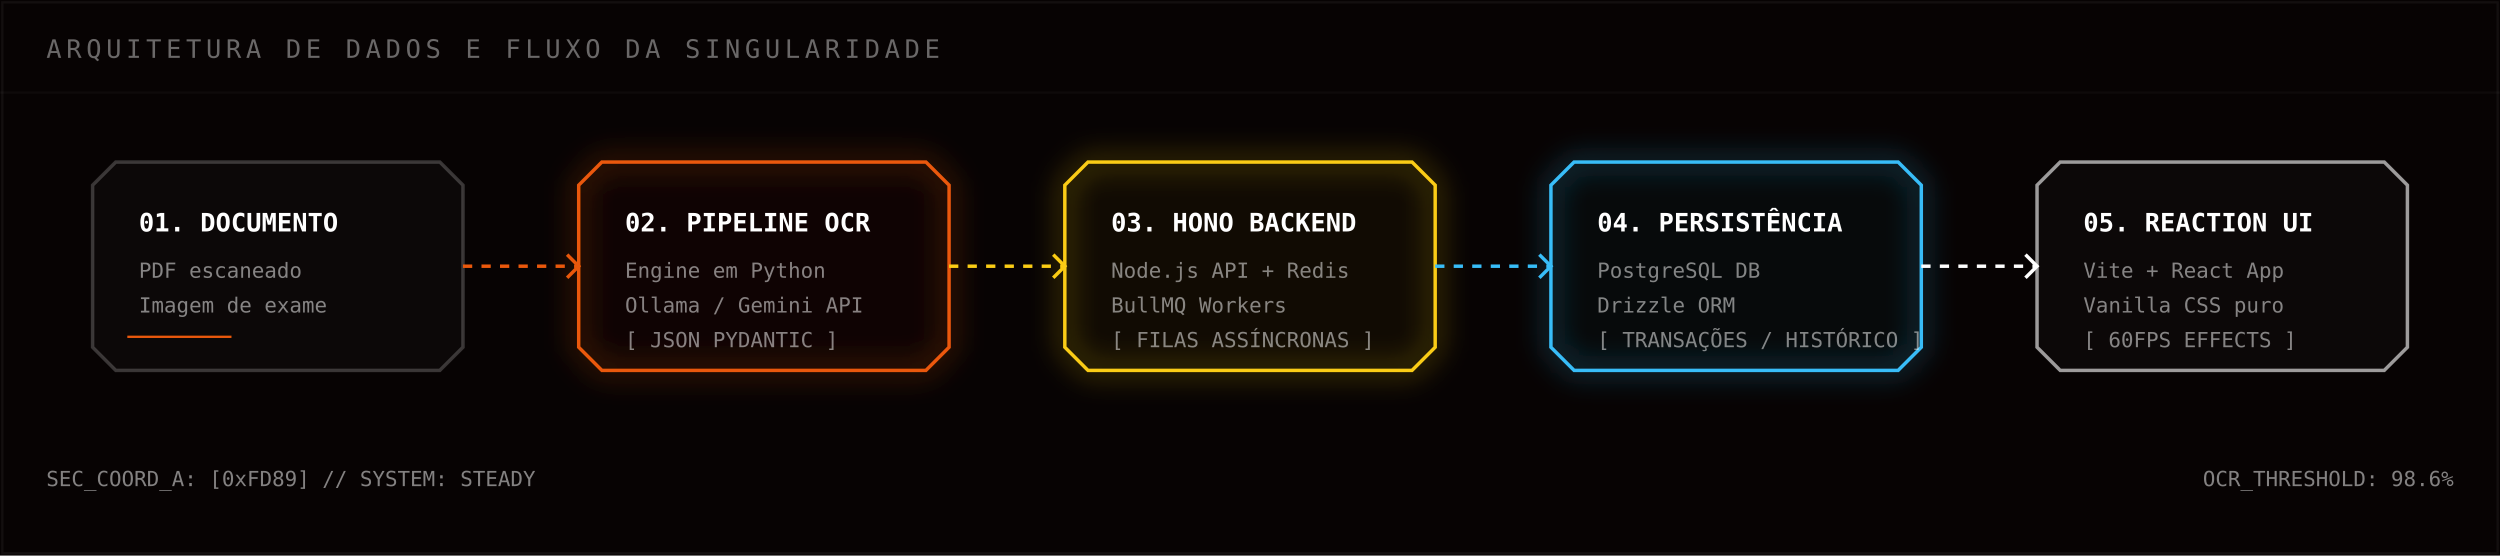
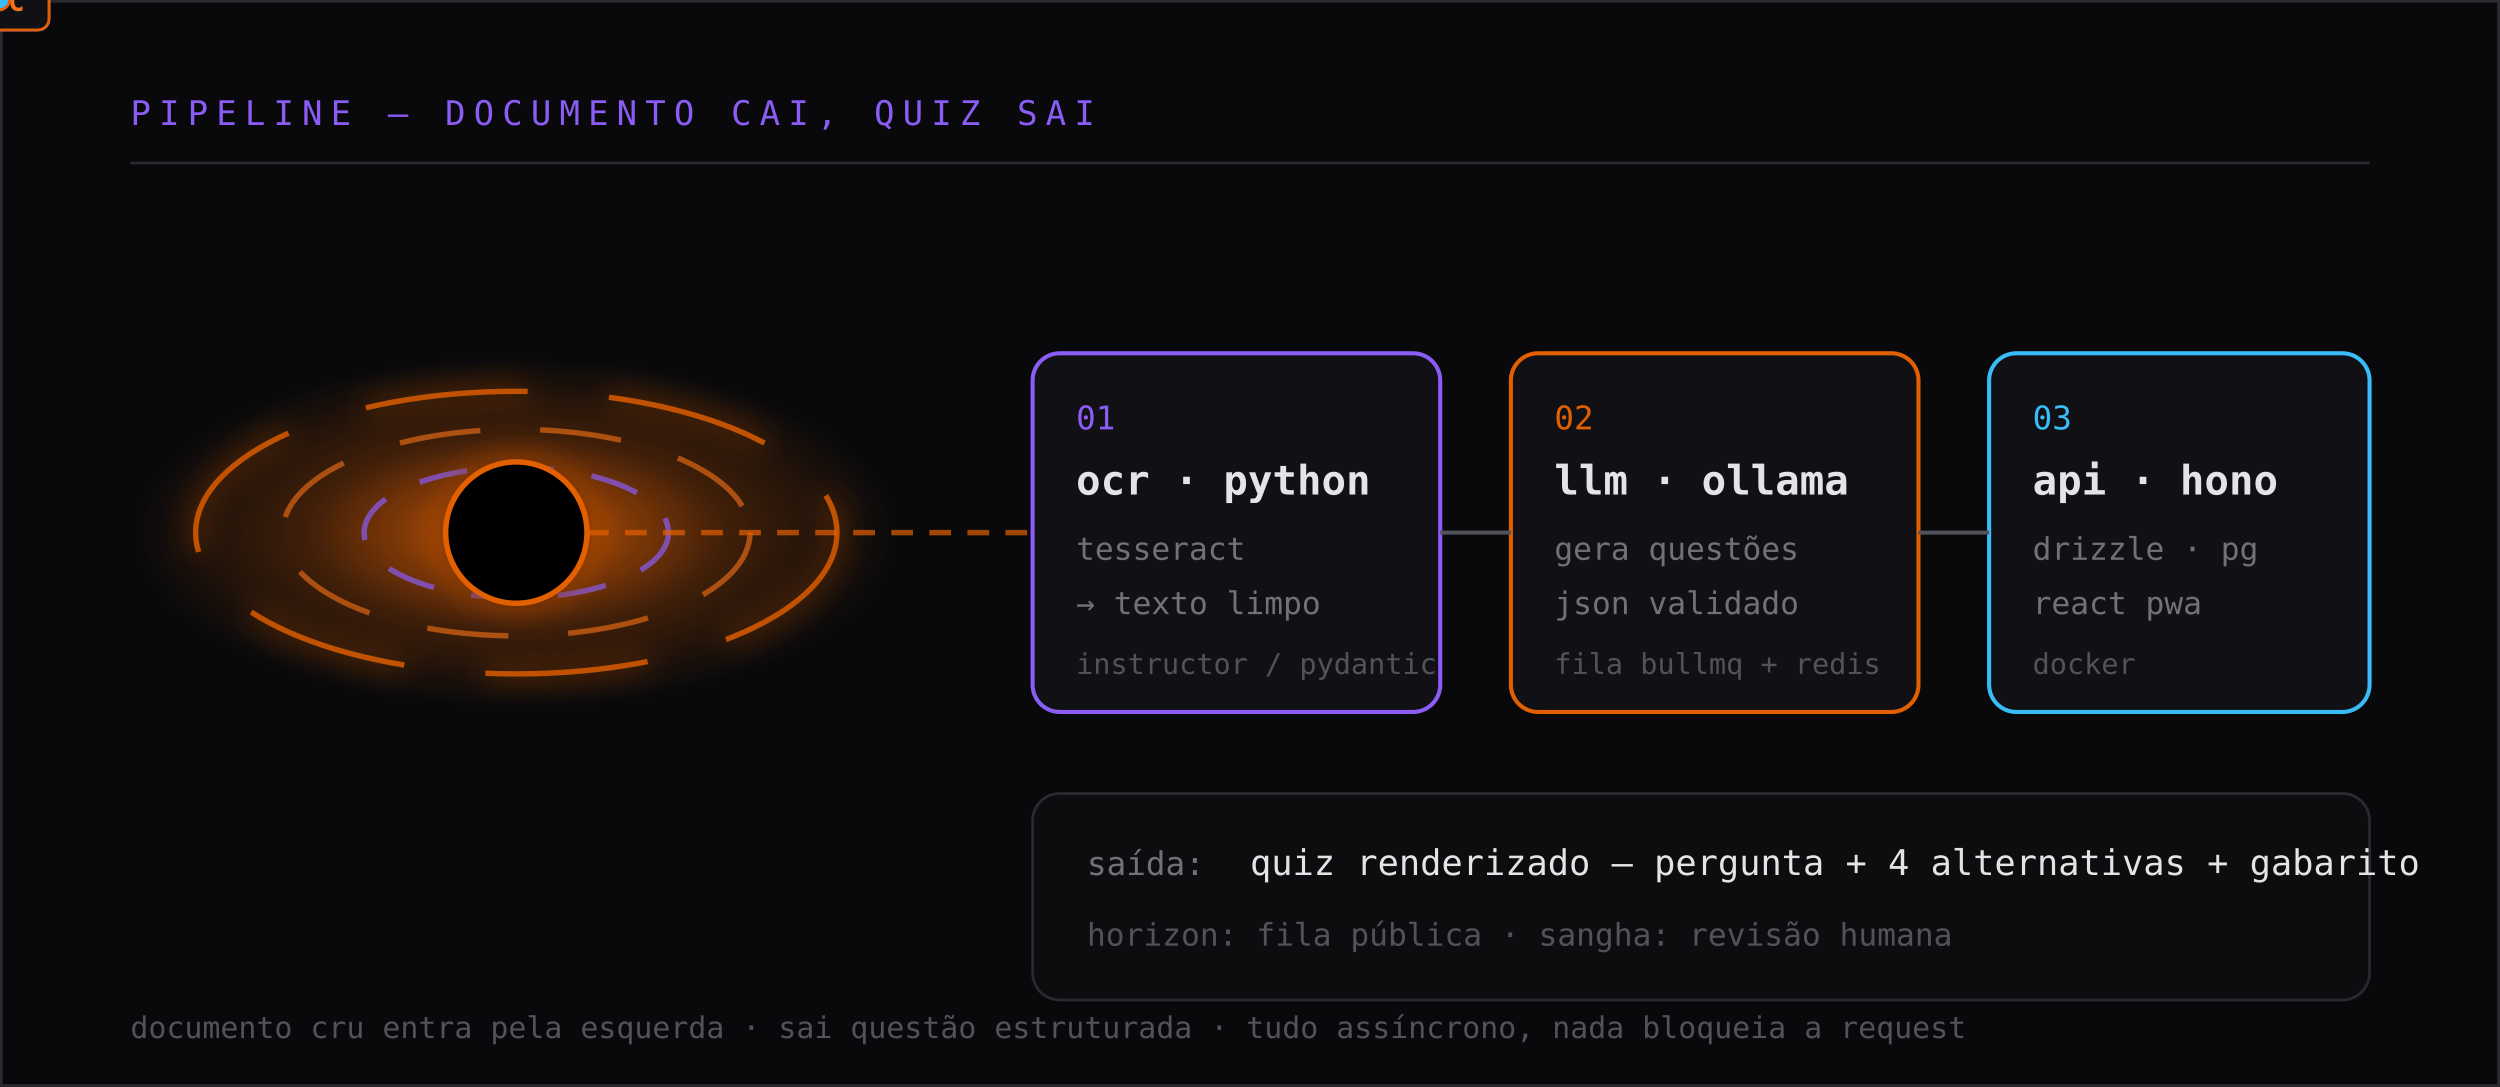
- <svg xmlns="http://www.w3.org/2000/svg" viewBox="0 0 1080 240" width="100%" height="100%">
+ <svg xmlns="http://www.w3.org/2000/svg" viewBox="0 0 920 400" width="920" height="400">
  <defs>
-     <filter id="glow-orange" x="-20%" y="-20%" width="140%" height="140%">
-       <feGaussianBlur stdDeviation="6" result="blur" />
+     <filter id="sg-glow" x="-30%" y="-30%" width="160%" height="160%">
+       <feGaussianBlur stdDeviation="5" result="b" />
      <feMerge>
-         <feMergeNode in="blur" />
+         <feMergeNode in="b" />
        <feMergeNode in="SourceGraphic" />
      </feMerge>
    </filter>
-     <filter id="glow-cyan" x="-20%" y="-20%" width="140%" height="140%">
-       <feGaussianBlur stdDeviation="6" result="blur" />
-       <feMerge>
-         <feMergeNode in="blur" />
-         <feMergeNode in="SourceGraphic" />
-       </feMerge>
-     </filter>
-     <filter id="glow-yellow" x="-20%" y="-20%" width="140%" height="140%">
-       <feGaussianBlur stdDeviation="6" result="blur" />
-       <feMerge>
-         <feMergeNode in="blur" />
-         <feMergeNode in="SourceGraphic" />
-       </feMerge>
-     </filter>
+     <radialGradient id="sg-disk" cx="50%" cy="50%" r="50%">
+       <stop offset="0%" stop-color="#E36002" stop-opacity="0.9" />
+       <stop offset="55%" stop-color="#E36002" stop-opacity="0.25" />
+       <stop offset="100%" stop-color="#E36002" stop-opacity="0" />
+     </radialGradient>
+     <path id="sg-orbit" d="M 190 196 m -118 0 a 118 52 0 1 1 236 0 a 118 52 0 1 1 -236 0" fill="none" />
  </defs>
-   <style>
-     .bg { fill: #070303; }
-     .title { font-family: 'JetBrains Mono', monospace; font-size: 11px; fill: rgba(255, 255, 255, 0.4); letter-spacing: 2px; }
-     .node-text { font-family: 'JetBrains Mono', monospace; font-size: 11px; font-weight: bold; }
-     .node-subtext { font-family: 'JetBrains Mono', monospace; font-size: 9px; fill: rgba(255, 255, 255, 0.5); }
-     .conn-line { fill: none; stroke-width: 1.5; stroke-dasharray: 4 4; }
-     .flow-arrow { fill: none; stroke-width: 1.5; }
-     
-     /* Animation for active flow lines */
-     @keyframes dash {
-       to {
-         stroke-dashoffset: -20;
-       }
-     }
-     .flow-active {
-       animation: dash 1s linear infinite;
-     }
-   </style>
-   <rect class="bg" width="100%" height="100%" />
-   <rect x="1" y="1" width="1078" height="238" fill="none" stroke="rgba(255, 255, 255, 0.05)" stroke-width="1" />
-   <line x1="0" y1="40" x2="1080" y2="40" stroke="rgba(255, 255, 255, 0.03)" stroke-width="1" />
-   <text x="20" y="25" class="title">ARQUITETURA DE DADOS E FLUXO DA SINGULARIDADE</text>
-   <g transform="translate(40, 70)">
-     <polygon points="10,0 150,0 160,10 160,80 150,90 10,90 0,80 0,10" fill="rgba(255, 255, 255, 0.02)" stroke="rgba(255, 255, 255, 0.2)" stroke-width="1.5" />
-     <text x="20" y="30" class="node-text" fill="#ffffff">01. DOCUMENTO</text>
-     <text x="20" y="50" class="node-subtext">PDF escaneado</text>
-     <text x="20" y="65" class="node-subtext">Imagem de exame</text>
-     <rect x="15" y="75" width="45" height="1" fill="#ea580c" filter="url(#glow-orange)" />
+   <rect width="920" height="400" fill="#09090B" />
+   <rect x="0.5" y="0.5" width="919" height="399" fill="none" stroke="#2a2a30" />
+   <text x="48" y="46" font-family="ui-monospace,'Fira Code',monospace" font-size="12.5" letter-spacing="3" fill="#8B5CF6">PIPELINE — DOCUMENTO CAI, QUIZ SAI</text>
+   <line x1="48" y1="60" x2="872" y2="60" stroke="#2a2a30" />
+   <ellipse cx="190" cy="196" rx="140" ry="64" fill="url(#sg-disk)" />
+   <g fill="none" stroke-width="2">
+     <ellipse cx="190" cy="196" rx="118" ry="52" stroke="#E36002" stroke-opacity="0.8" stroke-dasharray="60 30" filter="url(#sg-glow)">
+       <animateTransform attributeName="transform" type="rotate" from="0 190 196" to="360 190 196" dur="14s" repeatCount="indefinite" />
+     </ellipse>
+     <ellipse cx="190" cy="196" rx="86" ry="38" stroke="#F97316" stroke-opacity="0.6" stroke-dasharray="30 22">
+       <animateTransform attributeName="transform" type="rotate" from="360 190 196" to="0 190 196" dur="10s" repeatCount="indefinite" />
+     </ellipse>
+     <ellipse cx="190" cy="196" rx="56" ry="24" stroke="#8B5CF6" stroke-opacity="0.7" stroke-dasharray="18 14">
+       <animateTransform attributeName="transform" type="rotate" from="0 190 196" to="360 190 196" dur="7s" repeatCount="indefinite" />
+     </ellipse>
  </g>
-   <path class="conn-line flow-active" d="M 200,115 L 250,115" stroke="#ea580c" />
-   <path class="flow-arrow" d="M 245,110 L 250,115 L 245,120" stroke="#ea580c" />
-   <g transform="translate(250, 70)">
-     <polygon points="10,0 150,0 160,10 160,80 150,90 10,90 0,80 0,10" fill="rgba(234, 88, 12, 0.02)" stroke="#ea580c" stroke-width="1.5" filter="url(#glow-orange)" />
-     <text x="20" y="30" class="node-text" fill="#ffffff">02. PIPELINE OCR</text>
-     <text x="20" y="50" class="node-subtext">Engine em Python</text>
-     <text x="20" y="65" class="node-subtext">Ollama / Gemini API</text>
-     <text x="20" y="80" class="node-subtext" fill="#ea580c" font-size="8">[ JSON PYDANTIC ]</text>
+   <circle cx="190" cy="196" r="26" fill="#000000" stroke="#E36002" stroke-width="2" filter="url(#sg-glow)" />
+   <g font-family="ui-monospace,monospace" font-size="10" font-weight="bold">
+     <g>
+       <animateMotion dur="5s" repeatCount="indefinite" path="M 60 90 Q 140 120 168 172" fill="freeze" />
+       <animate attributeName="opacity" values="0;1;1;0" keyTimes="0;0.15;0.8;1" dur="5s" repeatCount="indefinite" />
+       <rect x="-18" y="-11" width="36" height="22" rx="4" fill="#111115" stroke="#E36002" />
+       <text x="0" y="4" fill="#F97316" text-anchor="middle">PDF</text>
+     </g>
+     <g>
+       <animateMotion dur="6.5s" begin="1.8s" repeatCount="indefinite" path="M 320 80 Q 250 130 218 170" fill="freeze" />
+       <animate attributeName="opacity" values="0;1;1;0" keyTimes="0;0.15;0.8;1" dur="6.5s" begin="1.8s" repeatCount="indefinite" />
+       <rect x="-18" y="-11" width="36" height="22" rx="4" fill="#111115" stroke="#8B5CF6" />
+       <text x="0" y="4" fill="#8B5CF6" text-anchor="middle">IMG</text>
+     </g>
+     <g>
+       <animateMotion dur="5.8s" begin="3.4s" repeatCount="indefinite" path="M 190 320 Q 190 260 190 224" fill="freeze" />
+       <animate attributeName="opacity" values="0;1;1;0" keyTimes="0;0.15;0.8;1" dur="5.8s" begin="3.4s" repeatCount="indefinite" />
+       <rect x="-18" y="-11" width="36" height="22" rx="4" fill="#111115" stroke="#E36002" />
+       <text x="0" y="4" fill="#F97316" text-anchor="middle">DOC</text>
+     </g>
  </g>
-   <path class="conn-line flow-active" d="M 410,115 L 460,115" stroke="#facc15" />
-   <path class="flow-arrow" d="M 455,110 L 460,115 L 455,120" stroke="#facc15" />
-   <g transform="translate(460, 70)">
-     <polygon points="10,0 150,0 160,10 160,80 150,90 10,90 0,80 0,10" fill="rgba(250, 204, 21, 0.02)" stroke="#facc15" stroke-width="1.5" filter="url(#glow-yellow)" />
-     <text x="20" y="30" class="node-text" fill="#ffffff">03. HONO BACKEND</text>
-     <text x="20" y="50" class="node-subtext">Node.js API + Redis</text>
-     <text x="20" y="65" class="node-subtext">BullMQ Workers</text>
-     <text x="20" y="80" class="node-subtext" fill="#facc15" font-size="8">[ FILAS ASSÍNCRONAS ]</text>
+   <line x1="216" y1="196" x2="380" y2="196" stroke="#E36002" stroke-width="2" stroke-opacity="0.7" stroke-dasharray="8 6">
+     <animate attributeName="stroke-dashoffset" from="0" to="28" dur="1.2s" repeatCount="indefinite" />
+   </line>
+   <g font-family="ui-monospace,'Fira Code',monospace">
+     <g>
+       <rect x="380" y="130" width="150" height="132" rx="10" fill="#111115" stroke="#8B5CF6" stroke-width="1.5" />
+       <text x="396" y="158" font-size="12" fill="#8B5CF6">01</text>
+       <text x="396" y="182" font-size="15" font-weight="bold" fill="#e4e4e7">ocr · python</text>
+       <text x="396" y="206" font-size="11.5" fill="#71717a">tesseract</text>
+       <text x="396" y="226" font-size="11.5" fill="#71717a">→ texto limpo</text>
+       <text x="396" y="248" font-size="10.5" fill="#52525b">instructor / pydantic</text>
+     </g>
+     <g>
+       <rect x="556" y="130" width="150" height="132" rx="10" fill="#111115" stroke="#E36002" stroke-width="1.5" />
+       <text x="572" y="158" font-size="12" fill="#E36002">02</text>
+       <text x="572" y="182" font-size="15" font-weight="bold" fill="#e4e4e7">llm · ollama</text>
+       <text x="572" y="206" font-size="11.5" fill="#71717a">gera questões</text>
+       <text x="572" y="226" font-size="11.5" fill="#71717a">json validado</text>
+       <text x="572" y="248" font-size="10.5" fill="#52525b">fila bullmq + redis</text>
+     </g>
+     <g>
+       <rect x="732" y="130" width="140" height="132" rx="10" fill="#111115" stroke="#38bdf8" stroke-width="1.5" />
+       <text x="748" y="158" font-size="12" fill="#38bdf8">03</text>
+       <text x="748" y="182" font-size="15" font-weight="bold" fill="#e4e4e7">api · hono</text>
+       <text x="748" y="206" font-size="11.5" fill="#71717a">drizzle · pg</text>
+       <text x="748" y="226" font-size="11.5" fill="#71717a">react pwa</text>
+       <text x="748" y="248" font-size="10.5" fill="#52525b">docker</text>
+     </g>
  </g>
-   <path class="conn-line flow-active" d="M 620,115 L 670,115" stroke="#38bdf8" />
-   <path class="flow-arrow" d="M 665,110 L 670,115 L 665,120" stroke="#38bdf8" />
-   <g transform="translate(670, 70)">
-     <polygon points="10,0 150,0 160,10 160,80 150,90 10,90 0,80 0,10" fill="rgba(56, 189, 248, 0.02)" stroke="#38bdf8" stroke-width="1.5" filter="url(#glow-cyan)" />
-     <text x="20" y="30" class="node-text" fill="#ffffff">04. PERSISTÊNCIA</text>
-     <text x="20" y="50" class="node-subtext">PostgreSQL DB</text>
-     <text x="20" y="65" class="node-subtext">Drizzle ORM</text>
-     <text x="20" y="80" class="node-subtext" fill="#38bdf8" font-size="8">[ TRANSAÇÕES / HISTÓRICO ]</text>
+   <line x1="530" y1="196" x2="556" y2="196" stroke="#52525b" stroke-width="1.5" />
+   <line x1="706" y1="196" x2="732" y2="196" stroke="#52525b" stroke-width="1.5" />
+   <circle r="4" fill="#E36002">
+     <animateMotion dur="1.8s" repeatCount="indefinite" path="M 216 196 L 380 196" />
+   </circle>
+   <circle r="3" fill="#8B5CF6">
+     <animateMotion dur="1.4s" repeatCount="indefinite" path="M 530 196 L 556 196" />
+   </circle>
+   <circle r="3" fill="#38bdf8">
+     <animateMotion dur="1.4s" repeatCount="indefinite" path="M 706 196 L 732 196" />
+   </circle>
+   <g>
+     <rect x="380" y="292" width="492" height="76" rx="10" fill="#0d0d10" stroke="#2a2a30" />
+     <text x="400" y="322" font-family="ui-monospace,monospace" font-size="12" fill="#71717a">saída:</text>
+     <text x="460" y="322" font-family="ui-monospace,monospace" font-size="13" fill="#e4e4e7">quiz renderizado — pergunta + 4 alternativas + gabarito</text>
+     <text x="400" y="348" font-family="ui-monospace,monospace" font-size="11.5" fill="#52525b">horizon: fila pública · sangha: revisão humana</text>
  </g>
-   <path class="conn-line flow-active" d="M 830,115 L 880,115" stroke="#ffffff" />
-   <path class="flow-arrow" d="M 875,110 L 880,115 L 875,120" stroke="#ffffff" />
-   <g transform="translate(880, 70)">
-     <polygon points="10,0 150,0 160,10 160,80 150,90 10,90 0,80 0,10" fill="rgba(255, 255, 255, 0.02)" stroke="rgba(255, 255, 255, 0.6)" stroke-width="1.5" />
-     <text x="20" y="30" class="node-text" fill="#ffffff">05. REACTION UI</text>
-     <text x="20" y="50" class="node-subtext">Vite + React App</text>
-     <text x="20" y="65" class="node-subtext">Vanilla CSS puro</text>
-     <text x="20" y="80" class="node-subtext" fill="#ffffff" font-size="8">[ 60FPS EFFECTS ]</text>
-   </g>
-   <text x="20" y="210" class="node-subtext" fill="rgba(255, 255, 255, 0.2)">SEC_COORD_A: [0xFD89] // SYSTEM: STEADY</text>
-   <text x="1060" y="210" class="node-subtext" fill="rgba(255, 255, 255, 0.2)" text-anchor="end">OCR_THRESHOLD: 98.6%</text>
+   <text x="48" y="382" font-family="ui-monospace,monospace" font-size="11" fill="#52525b">documento cru entra pela esquerda · sai questão estruturada · tudo assíncrono, nada bloqueia a request</text>
</svg>
